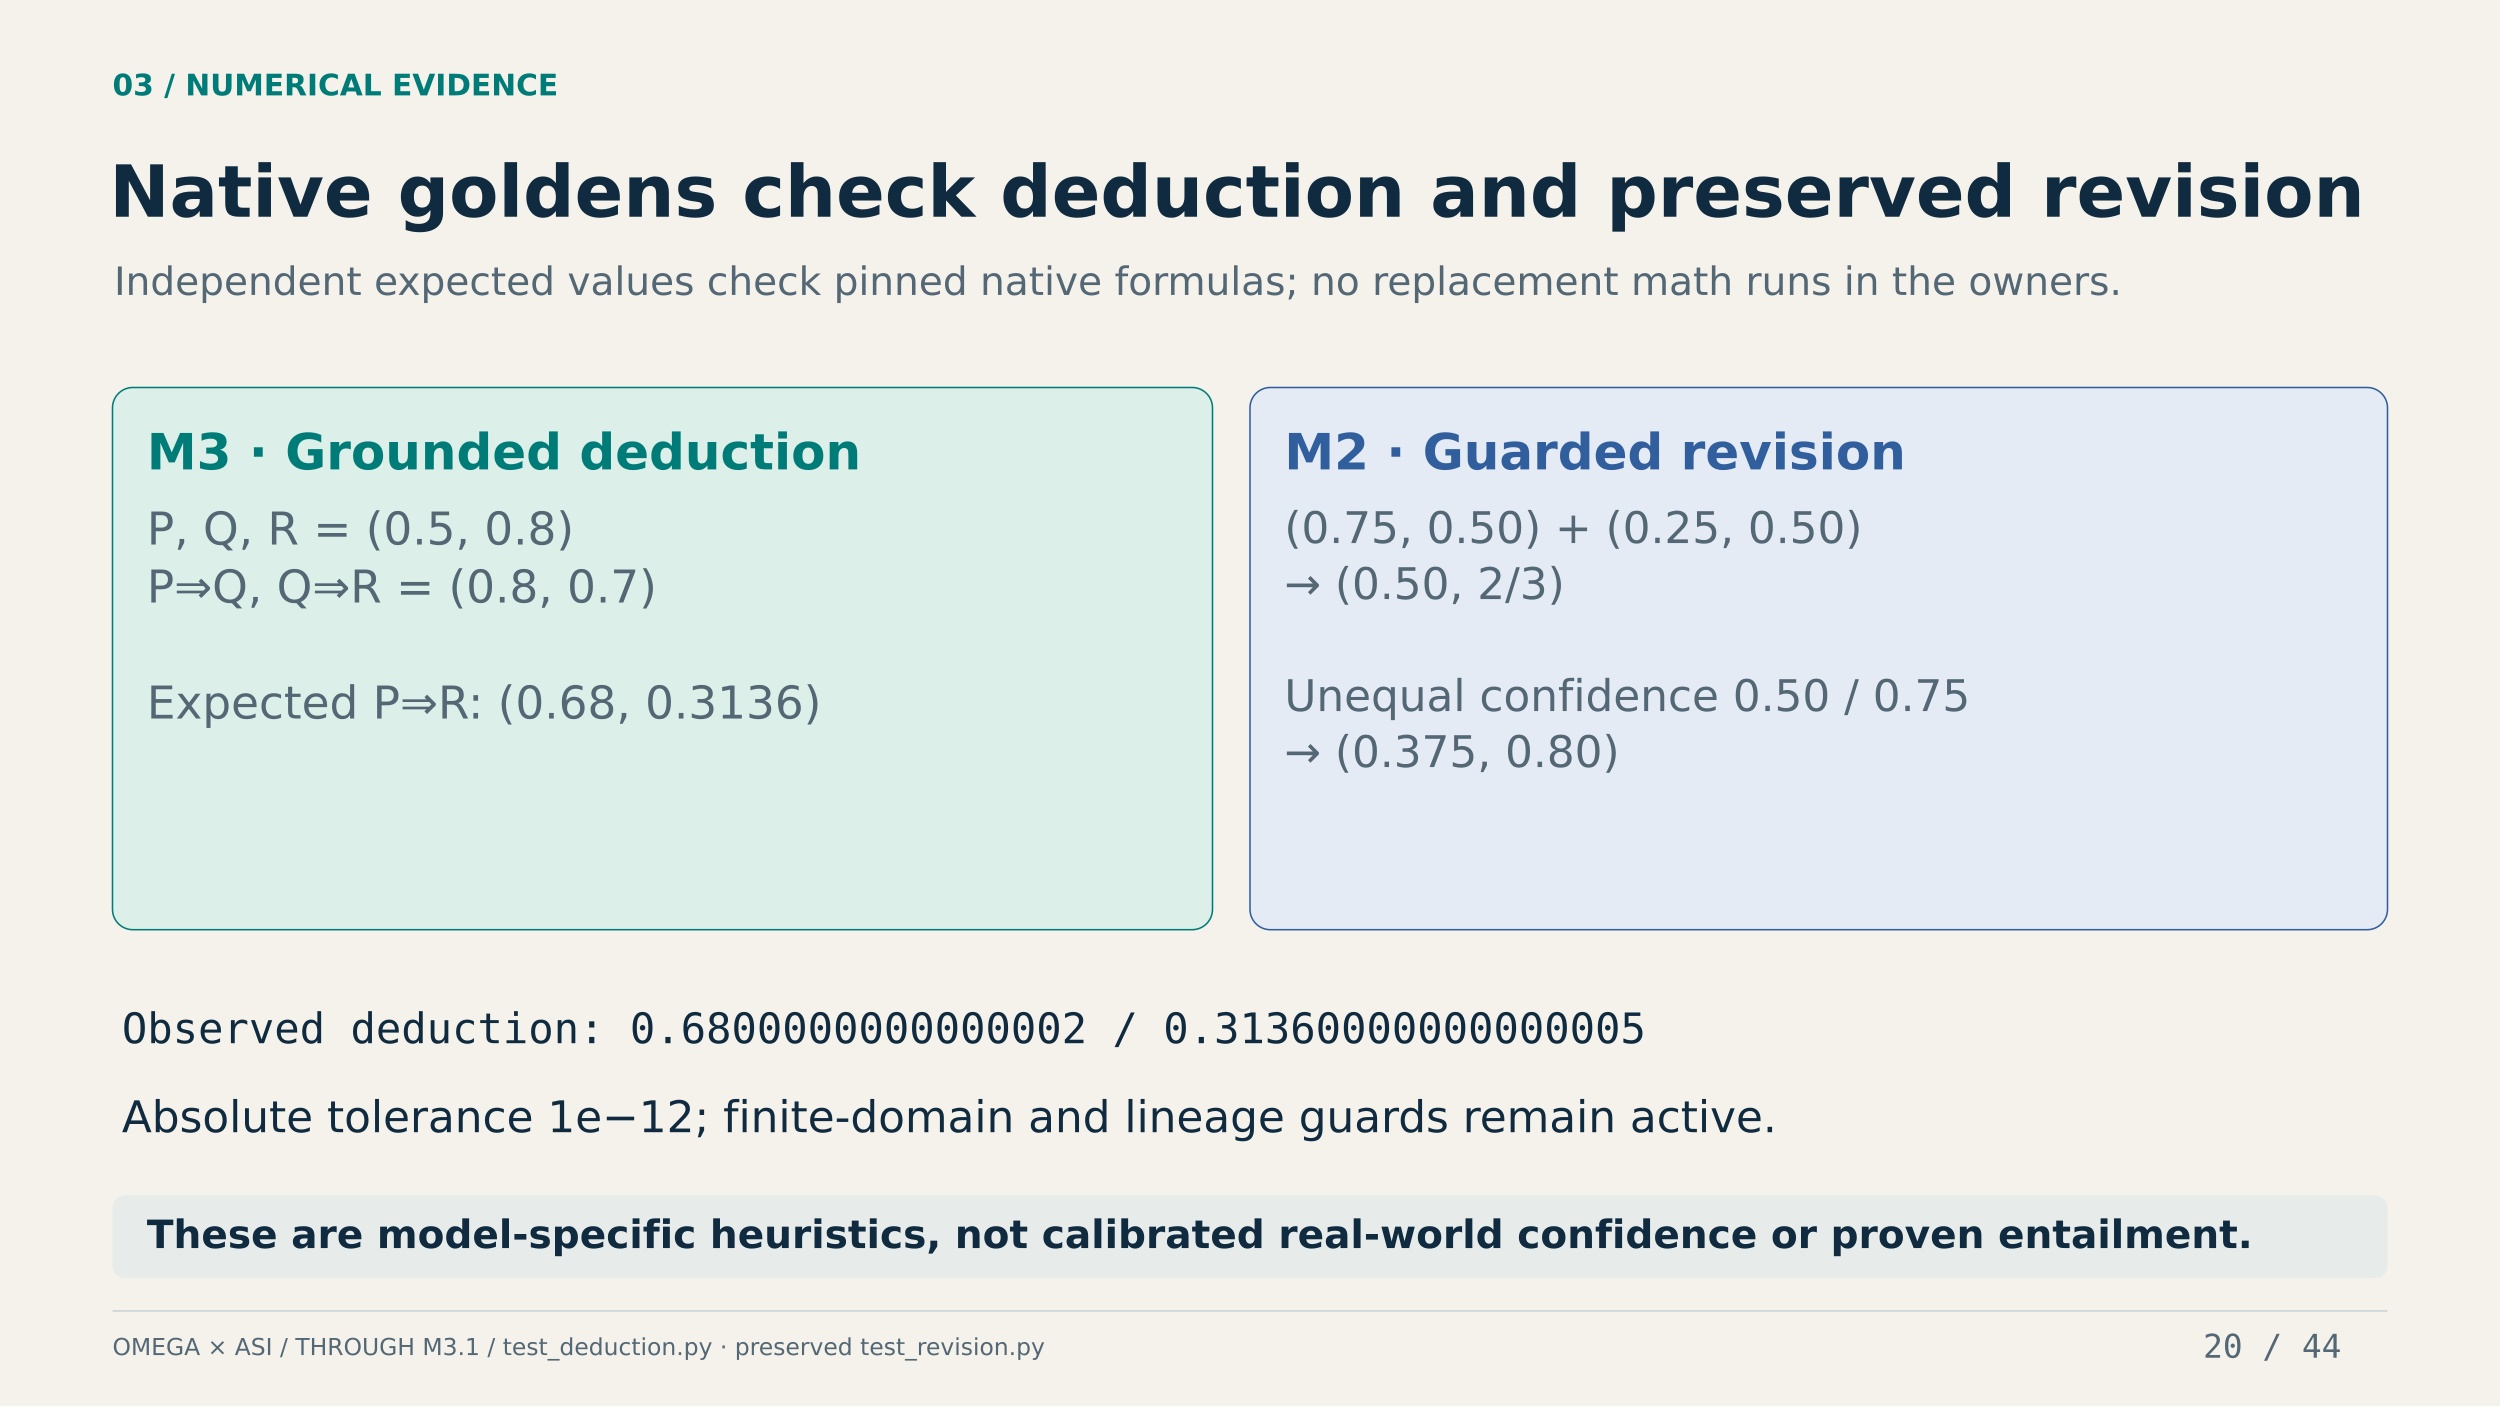
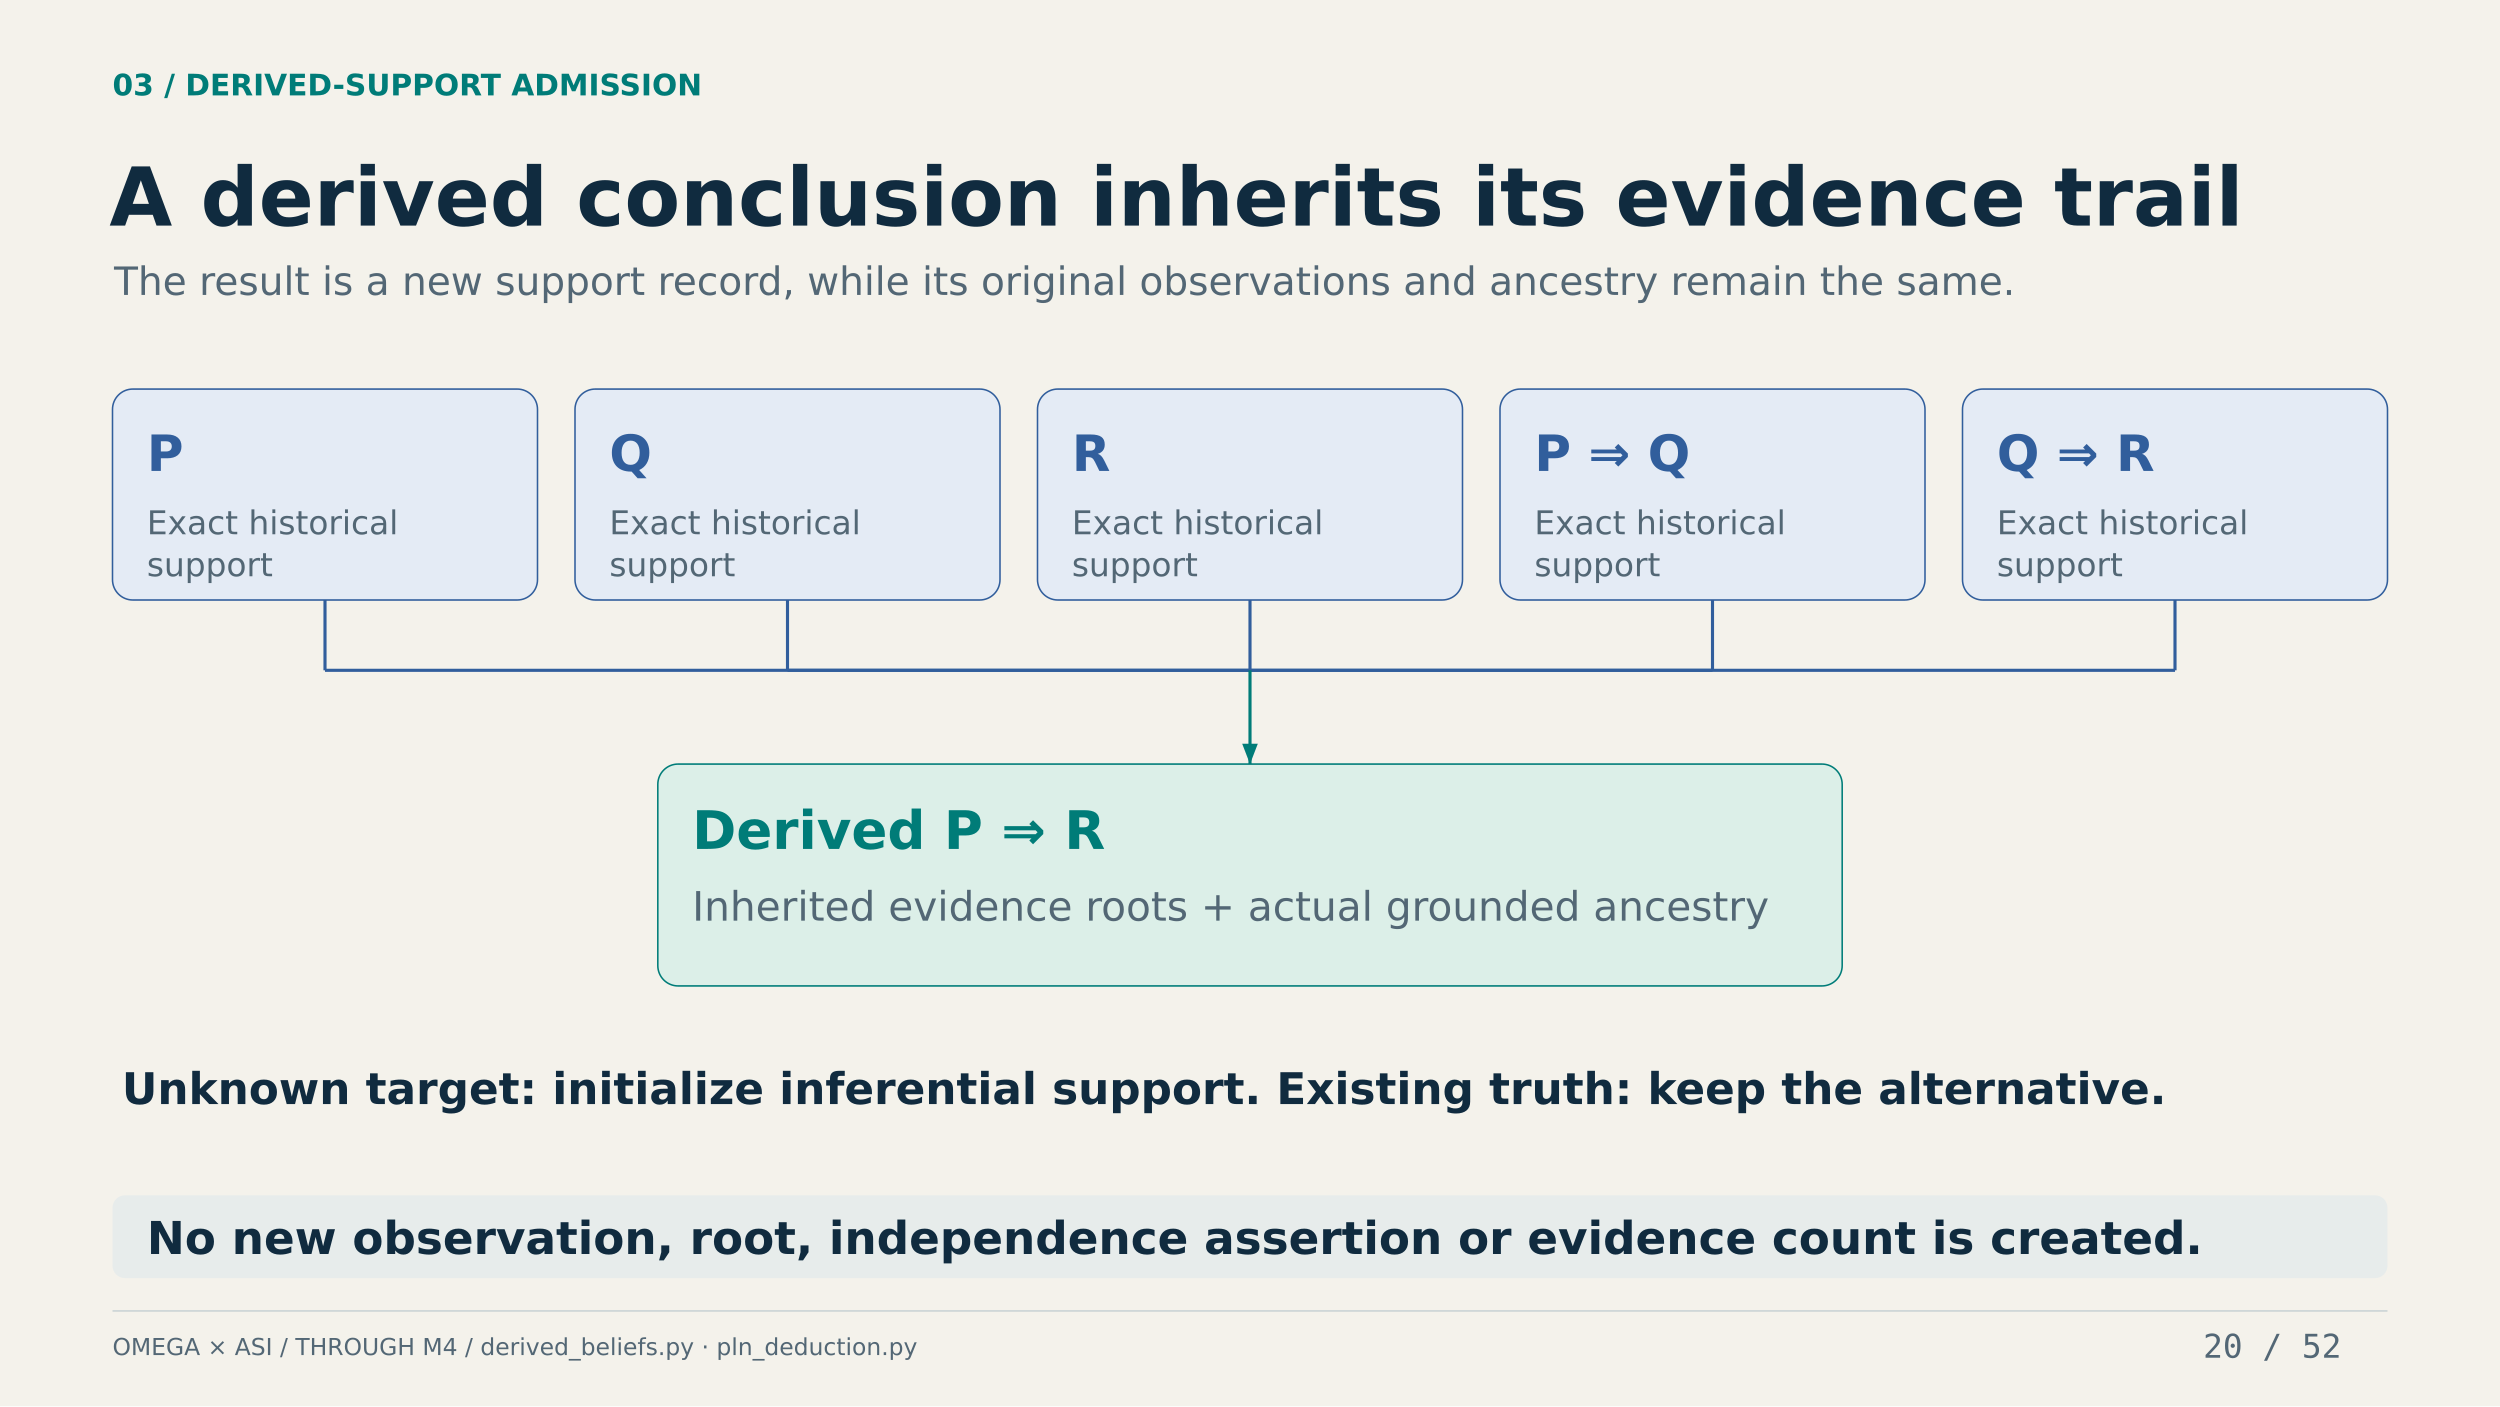
<svg xmlns="http://www.w3.org/2000/svg" width="1600" height="900" viewBox="0 0 1600 900" role="img" aria-labelledby="title desc">
  <rect width="1600" height="900" fill="#F4F2EB" />
-   <text x="72" y="61.05" font-family="DejaVu Sans" font-size="19" font-weight="700" fill="#007C78">03 / NUMERICAL EVIDENCE</text>
-   <text x="70" y="138.7" font-family="DejaVu Sans" font-size="46" font-weight="700" fill="#102B3F">Native goldens check deduction and preserved revision</text>
-   <text x="73" y="188.75" font-family="DejaVu Sans" font-size="25" font-weight="400" fill="#536775">Independent expected values check pinned native formulas; no replacement math runs in the owners.</text>
-   <rect x="72" y="248" width="704" height="347" rx="13" fill="#DCEFE8" stroke="#007C78" />
-   <text x="94" y="300.4" font-family="DejaVu Sans" font-size="32" font-weight="700" fill="#007C78">M3 · Grounded deduction</text>
-   <text x="94" y="348.51" font-family="DejaVu Sans" font-size="29" font-weight="400" fill="#536775">P, Q, R = (0.5, 0.8)</text>
-   <text x="94" y="385.63" font-family="DejaVu Sans" font-size="29" font-weight="400" fill="#536775">P⇒Q, Q⇒R = (0.8, 0.7)</text>
-   <text x="94" y="422.75" font-family="DejaVu Sans" font-size="29" font-weight="400" fill="#536775" />
-   <text x="94" y="459.87" font-family="DejaVu Sans" font-size="29" font-weight="400" fill="#536775">Expected P⇒R: (0.68, 0.3136)</text>
-   <rect x="800" y="248" width="728" height="347" rx="13" fill="#E4EBF5" stroke="#315E9C" />
-   <text x="822" y="300.4" font-family="DejaVu Sans" font-size="32" font-weight="700" fill="#315E9C">M2 · Guarded revision</text>
-   <text x="822" y="347.56" font-family="DejaVu Sans" font-size="28" font-weight="400" fill="#536775">(0.75, 0.50) + (0.25, 0.50)</text>
-   <text x="822" y="383.4" font-family="DejaVu Sans" font-size="28" font-weight="400" fill="#536775">→ (0.50, 2/3)</text>
-   <text x="822" y="419.24" font-family="DejaVu Sans" font-size="28" font-weight="400" fill="#536775" />
-   <text x="822" y="455.08" font-family="DejaVu Sans" font-size="28" font-weight="400" fill="#536775">Unequal confidence 0.50 / 0.75</text>
-   <text x="822" y="490.92" font-family="DejaVu Sans" font-size="28" font-weight="400" fill="#536775">→ (0.375, 0.80)</text>
-   <text x="78" y="667.65" font-family="DejaVu Sans Mono" font-size="27" font-weight="400" fill="#102B3F">Observed deduction: 0.6800000000000002 / 0.31360000000000005</text>
-   <text x="78" y="724.6" font-family="DejaVu Sans" font-size="28" font-weight="400" fill="#102B3F">Absolute tolerance 1e−12; finite-domain and lineage guards remain active.</text>
+   <text x="72" y="61.05" font-family="DejaVu Sans" font-size="19" font-weight="700" fill="#007C78">03 / DERIVED-SUPPORT ADMISSION</text>
+   <text x="70" y="144.4" font-family="DejaVu Sans" font-size="52" font-weight="700" fill="#102B3F">A derived conclusion inherits its evidence trail</text>
+   <text x="73" y="188.75" font-family="DejaVu Sans" font-size="25" font-weight="400" fill="#536775">The result is a new support record, while its original observations and ancestry remain the same.</text>
+   <rect x="72" y="249" width="272" height="135" rx="13" fill="#E4EBF5" stroke="#315E9C" />
+   <text x="94" y="301.4" font-family="DejaVu Sans" font-size="32" font-weight="700" fill="#315E9C">P</text>
+   <text x="94" y="341.91" font-family="DejaVu Sans" font-size="21" font-weight="400" fill="#536775">Exact historical</text>
+   <text x="94" y="368.79" font-family="DejaVu Sans" font-size="21" font-weight="400" fill="#536775">support</text>
+   <line x1="208" y1="384" x2="208" y2="429" stroke="#315E9C" stroke-width="2" />
+   <line x1="208" y1="429" x2="800" y2="429" stroke="#315E9C" stroke-width="2" />
+   <rect x="368" y="249" width="272" height="135" rx="13" fill="#E4EBF5" stroke="#315E9C" />
+   <text x="390" y="301.4" font-family="DejaVu Sans" font-size="32" font-weight="700" fill="#315E9C">Q</text>
+   <text x="390" y="341.91" font-family="DejaVu Sans" font-size="21" font-weight="400" fill="#536775">Exact historical</text>
+   <text x="390" y="368.79" font-family="DejaVu Sans" font-size="21" font-weight="400" fill="#536775">support</text>
+   <line x1="504" y1="384" x2="504" y2="429" stroke="#315E9C" stroke-width="2" />
+   <line x1="504" y1="429" x2="800" y2="429" stroke="#315E9C" stroke-width="2" />
+   <rect x="664" y="249" width="272" height="135" rx="13" fill="#E4EBF5" stroke="#315E9C" />
+   <text x="686" y="301.4" font-family="DejaVu Sans" font-size="32" font-weight="700" fill="#315E9C">R</text>
+   <text x="686" y="341.91" font-family="DejaVu Sans" font-size="21" font-weight="400" fill="#536775">Exact historical</text>
+   <text x="686" y="368.79" font-family="DejaVu Sans" font-size="21" font-weight="400" fill="#536775">support</text>
+   <line x1="800" y1="384" x2="800" y2="429" stroke="#315E9C" stroke-width="2" />
+   <line x1="800" y1="429" x2="800" y2="429" stroke="#315E9C" stroke-width="2" />
+   <rect x="960" y="249" width="272" height="135" rx="13" fill="#E4EBF5" stroke="#315E9C" />
+   <text x="982" y="301.4" font-family="DejaVu Sans" font-size="32" font-weight="700" fill="#315E9C">P ⇒ Q</text>
+   <text x="982" y="341.91" font-family="DejaVu Sans" font-size="21" font-weight="400" fill="#536775">Exact historical</text>
+   <text x="982" y="368.79" font-family="DejaVu Sans" font-size="21" font-weight="400" fill="#536775">support</text>
+   <line x1="1096" y1="384" x2="1096" y2="429" stroke="#315E9C" stroke-width="2" />
+   <line x1="1096" y1="429" x2="800" y2="429" stroke="#315E9C" stroke-width="2" />
+   <rect x="1256" y="249" width="272" height="135" rx="13" fill="#E4EBF5" stroke="#315E9C" />
+   <text x="1278" y="301.4" font-family="DejaVu Sans" font-size="32" font-weight="700" fill="#315E9C">Q ⇒ R</text>
+   <text x="1278" y="341.91" font-family="DejaVu Sans" font-size="21" font-weight="400" fill="#536775">Exact historical</text>
+   <text x="1278" y="368.79" font-family="DejaVu Sans" font-size="21" font-weight="400" fill="#536775">support</text>
+   <line x1="1392" y1="384" x2="1392" y2="429" stroke="#315E9C" stroke-width="2" />
+   <line x1="1392" y1="429" x2="800" y2="429" stroke="#315E9C" stroke-width="2" />
+   <line x1="800" y1="429" x2="800" y2="489" stroke="#007C78" stroke-width="2" />
+   <polygon points="800,489 805.0,476.0 795.0,476.0" fill="#007C78" />
+   <rect x="421" y="489" width="758" height="142" rx="13" fill="#DCEFE8" stroke="#007C78" />
+   <text x="443" y="543.3" font-family="DejaVu Sans" font-size="34" font-weight="700" fill="#007C78">Derived P ⇒ R</text>
+   <text x="443" y="589.22" font-family="DejaVu Sans" font-size="26" font-weight="400" fill="#536775">Inherited evidence roots + actual grounded ancestry</text>
+   <text x="78" y="706.6" font-family="DejaVu Sans" font-size="28" font-weight="700" fill="#102B3F">Unknown target: initialize inferential support. Existing truth: keep the alternative.</text>
  <rect x="72" y="765" width="1456" height="53" rx="8" fill="#E7ECEB" />
-   <text x="94" y="798.75" font-family="DejaVu Sans" font-size="25" font-weight="700" fill="#102B3F">These are model-specific heuristics, not calibrated real-world confidence or proven entailment.</text>
+   <text x="94" y="802.55" font-family="DejaVu Sans" font-size="29" font-weight="700" fill="#102B3F">No new observation, root, independence assertion or evidence count is created.</text>
  <line x1="72" y1="839" x2="1528" y2="839" stroke="#C9D2D4" stroke-width="1" />
-   <text x="72" y="867.25" font-family="DejaVu Sans" font-size="15" font-weight="400" fill="#536775">OMEGA × ASI / THROUGH M3.1 / test_deduction.py · preserved test_revision.py</text>
-   <text x="1410" y="868.95" font-family="DejaVu Sans Mono" font-size="21" font-weight="400" fill="#536775">20 / 44</text>
+   <text x="72" y="867.25" font-family="DejaVu Sans" font-size="15" font-weight="400" fill="#536775">OMEGA × ASI / THROUGH M4 / derived_beliefs.py · pln_deduction.py</text>
+   <text x="1410" y="868.95" font-family="DejaVu Sans Mono" font-size="21" font-weight="400" fill="#536775">20 / 52</text>
</svg>
